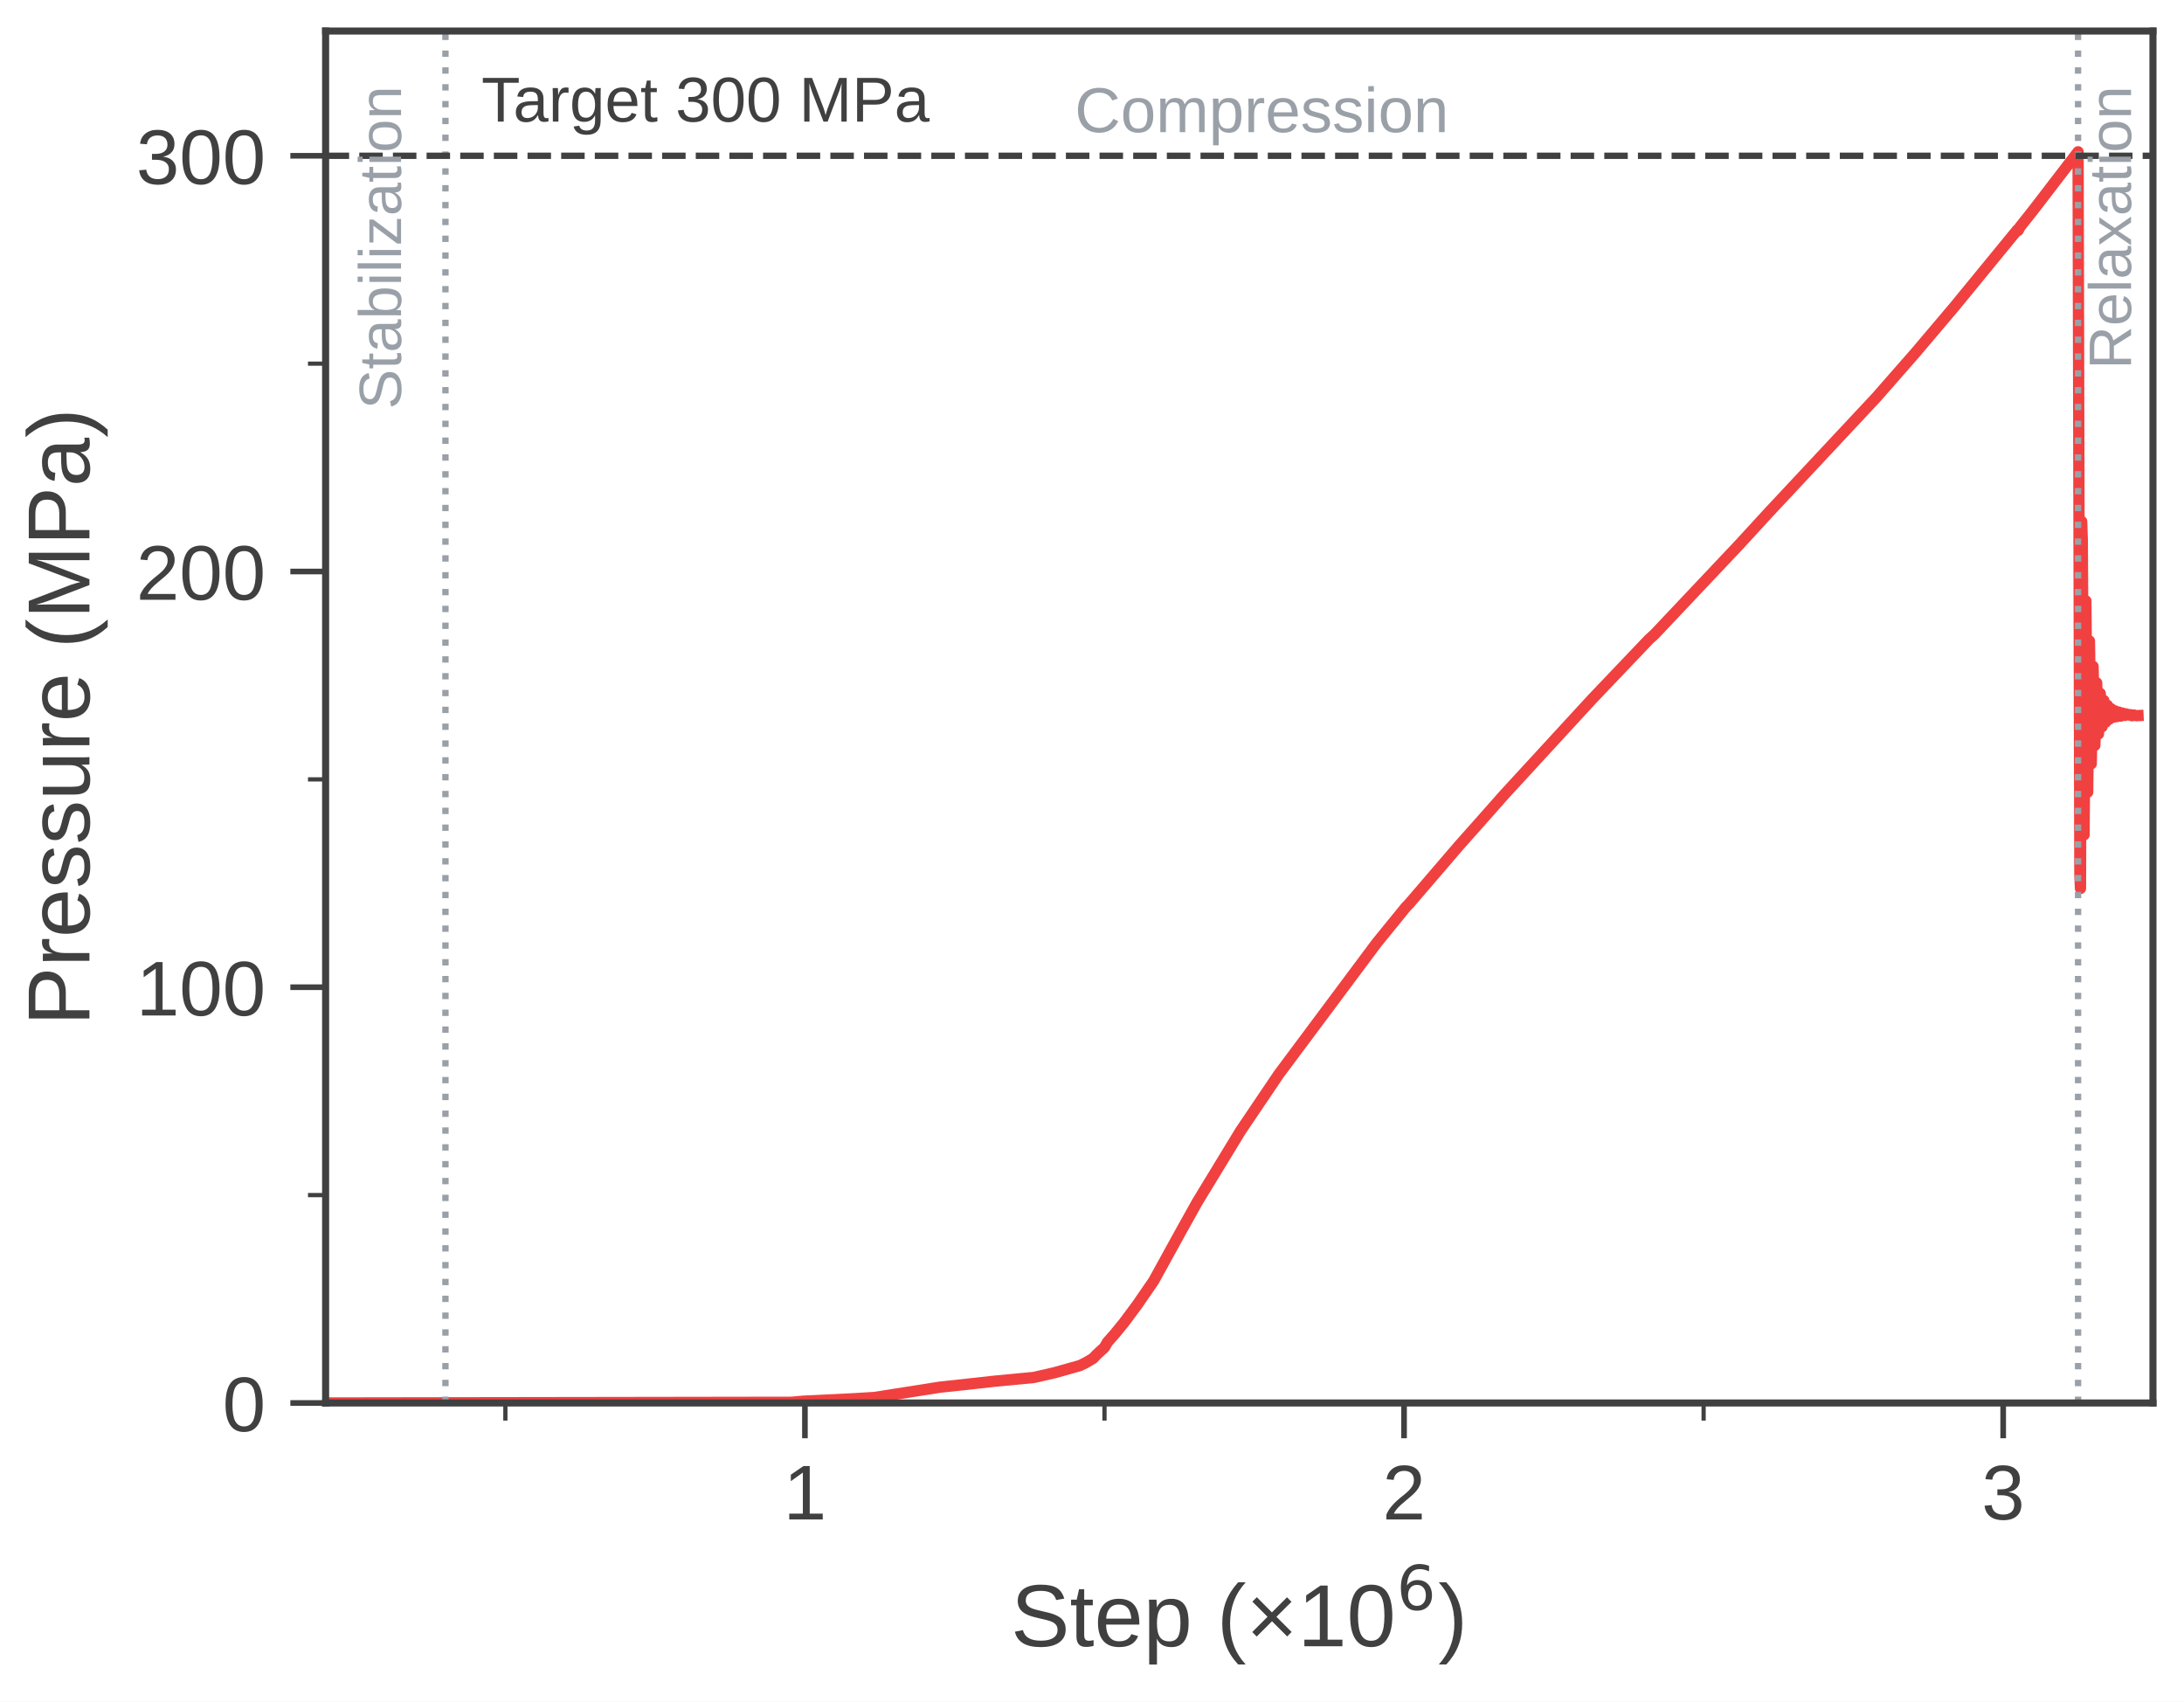
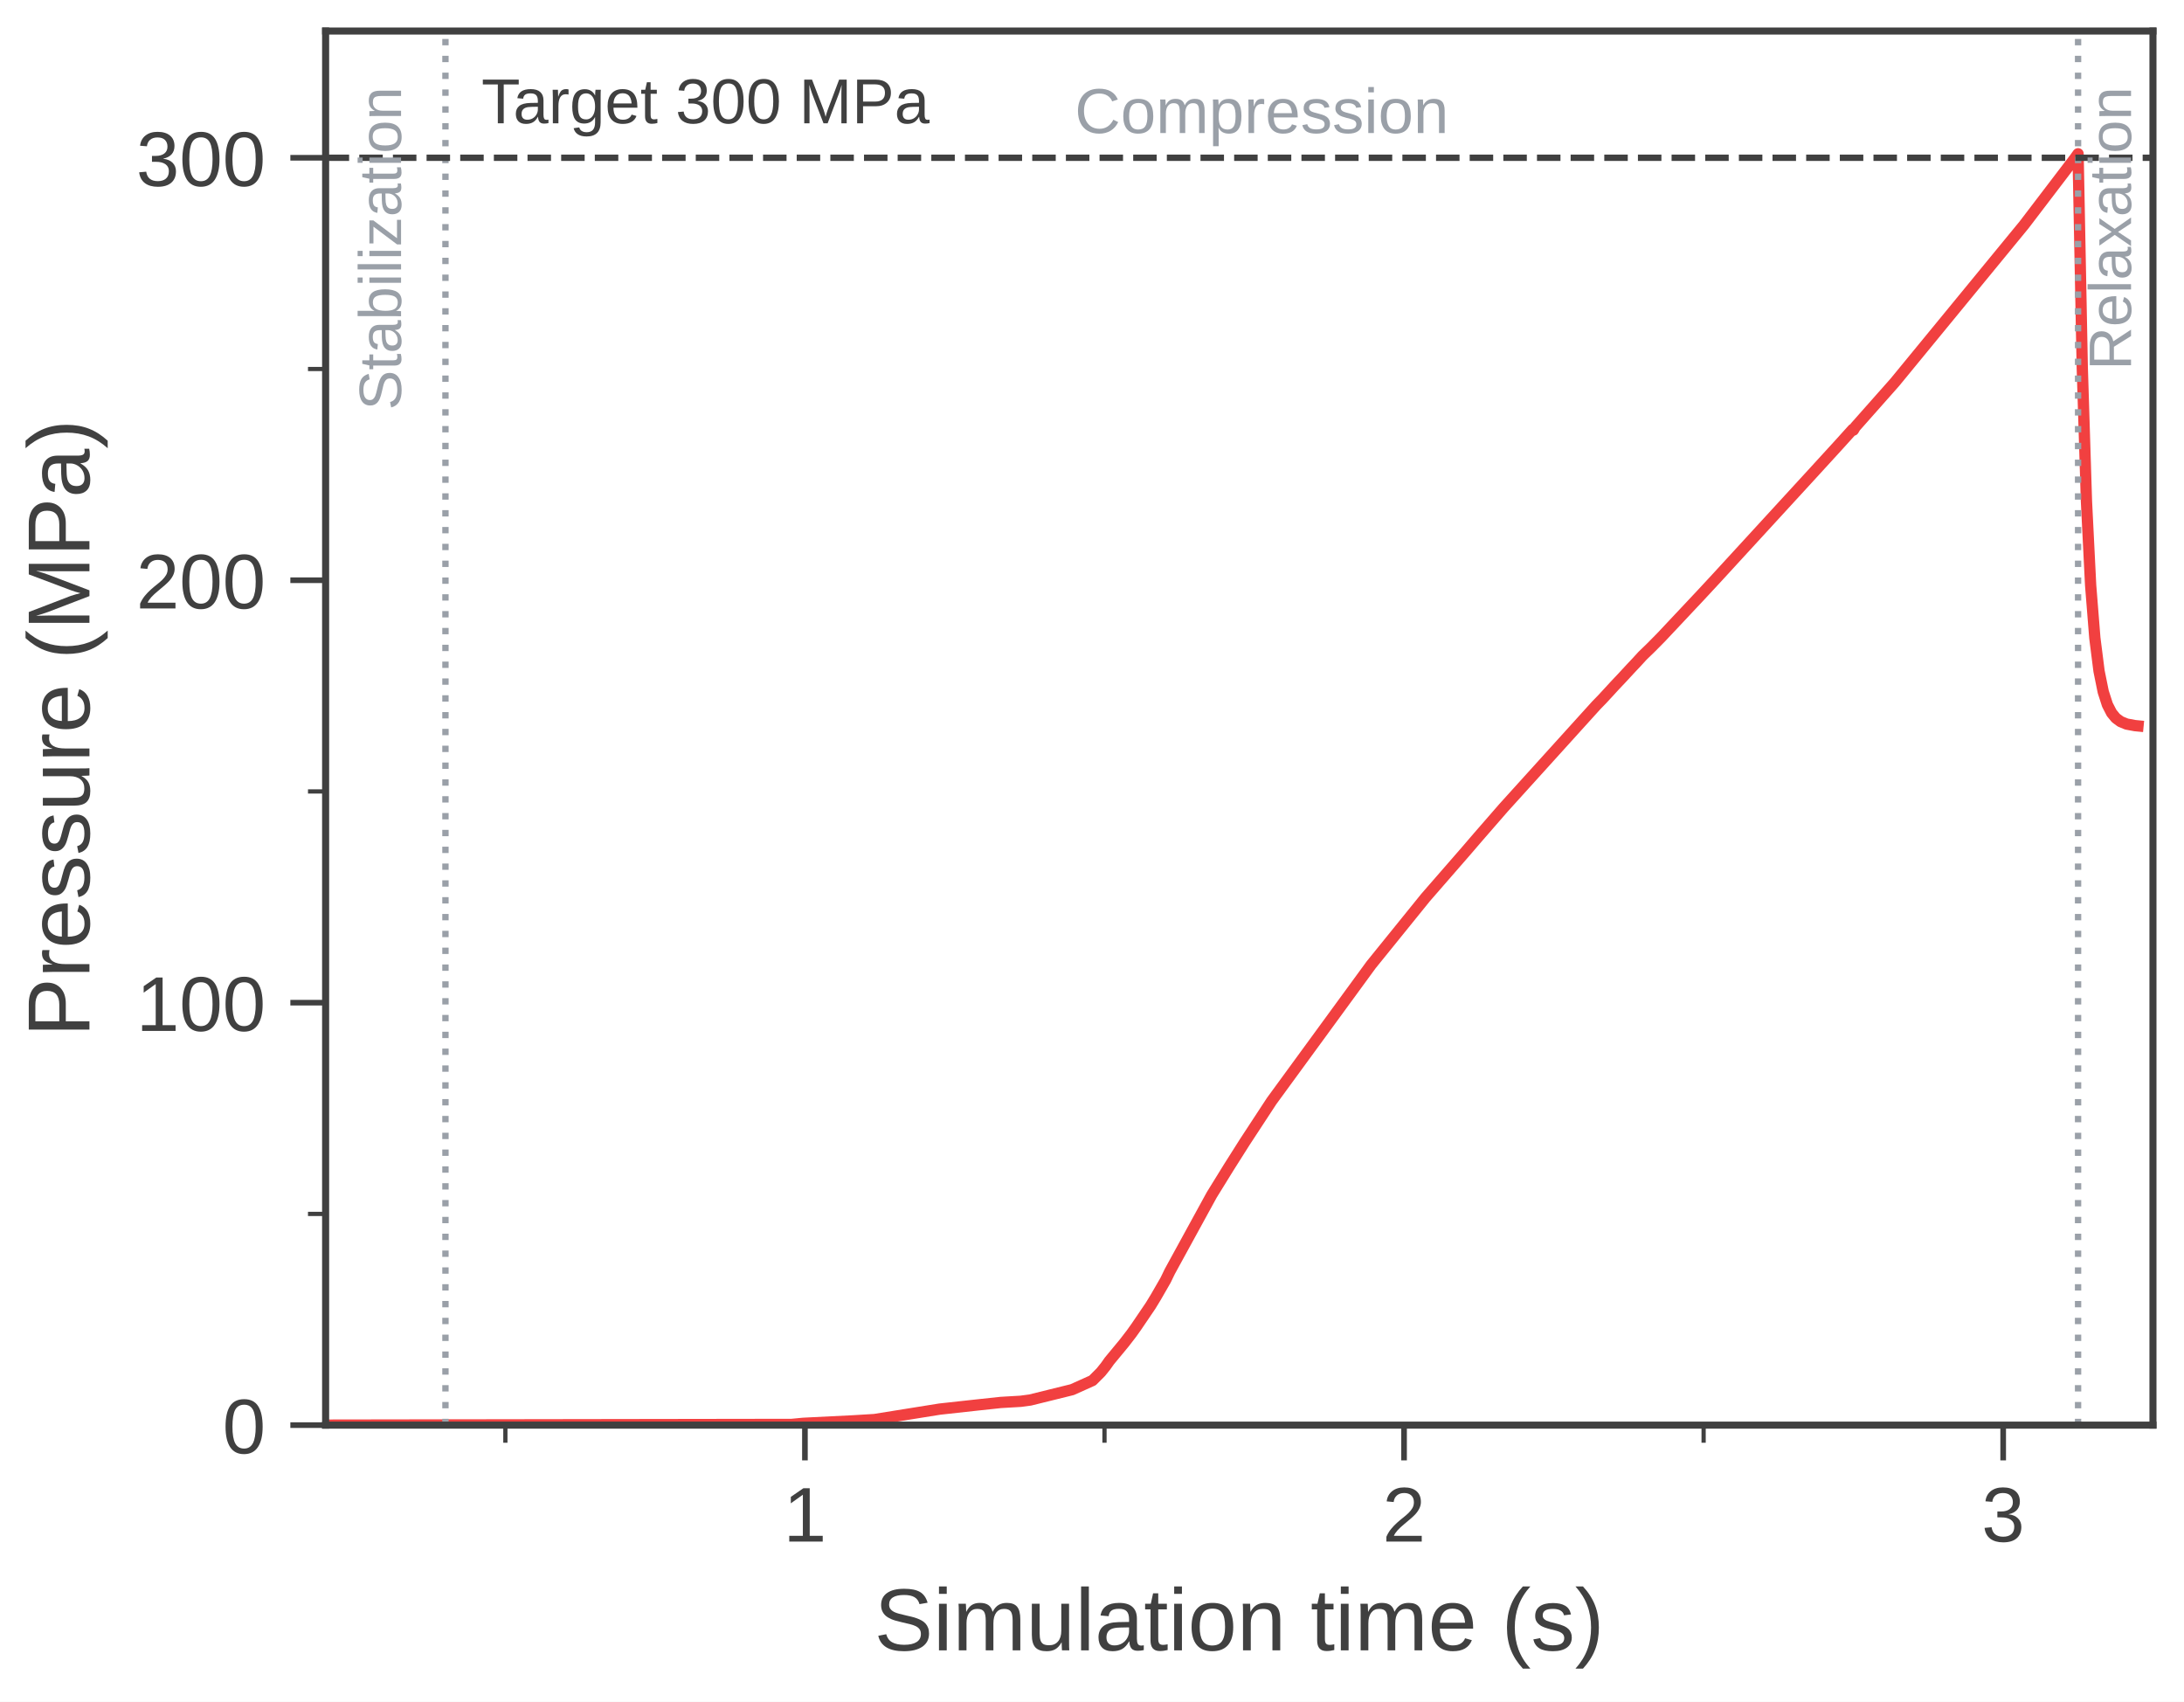
<svg xmlns="http://www.w3.org/2000/svg" xmlns:xlink="http://www.w3.org/1999/xlink" width="309.6pt" height="241.2pt" viewBox="0 0 309.6 241.2" version="1.1">
  <defs>
    <style type="text/css">*{stroke-linejoin: round; stroke-linecap: butt}</style>
  </defs>
  <g id="figure_1">
    <g id="patch_1">
      <path d="M 0 241.2  L 309.6 241.2  L 309.6 0  L 0 0  z " style="fill: #ffffff" />
    </g>
    <g id="axes_1">
      <g id="patch_2">
-         <path d="M 46.16 198.857  L 305.2 198.857  L 305.2 4.4  L 46.16 4.4  z " style="fill: #ffffff" />
+         <path d="M 46.16 201.996  L 305.2 201.996  L 305.2 4.4  L 46.16 4.4  z " style="fill: #ffffff" />
      </g>
      <g id="matplotlib.axis_1">
        <g id="xtick_1">
          <g id="line2d_1">
            <defs>
              <path id="m25412f7f1c" d="M 0 0  L 0 5  " style="stroke: #404040; stroke-width: 0.8" />
            </defs>
            <g>
-               <use xlink:href="#m25412f7f1c" x="114.105" y="198.857" style="fill: #404040; stroke: #404040; stroke-width: 0.8" />
+               <use xlink:href="#m25412f7f1c" x="114.105" y="201.996" style="fill: #404040; stroke: #404040; stroke-width: 0.8" />
            </g>
          </g>
          <g id="text_1">
-             <g style="fill: #404040" transform="translate(111.0467 215.3651) scale(0.11 -0.11)">
+             <g style="fill: #404040" transform="translate(111.0467 218.5047) scale(0.11 -0.11)">
              <defs>
                <path id="LiberationSans-14" d="M 488 0  L 488 478  L 1609 478  L 1609 3866  L 616 3156  L 616 3688  L 1656 4403  L 2175 4403  L 2175 478  L 3247 478  L 3247 0  L 488 0  z " transform="scale(0.015625)" />
              </defs>
              <use xlink:href="#LiberationSans-14" />
            </g>
          </g>
        </g>
        <g id="xtick_2">
          <g id="line2d_2">
            <g>
-               <use xlink:href="#m25412f7f1c" x="199.036" y="198.857" style="fill: #404040; stroke: #404040; stroke-width: 0.8" />
+               <use xlink:href="#m25412f7f1c" x="199.036" y="201.996" style="fill: #404040; stroke: #404040; stroke-width: 0.8" />
            </g>
          </g>
          <g id="text_2">
-             <g style="fill: #404040" transform="translate(195.9777 215.3651) scale(0.11 -0.11)">
+             <g style="fill: #404040" transform="translate(195.9777 218.5047) scale(0.11 -0.11)">
              <defs>
                <path id="LiberationSans-15" d="M 322 0  L 322 397  Q 481 763 711 1042  Q 941 1322 1194 1548  Q 1447 1775 1695 1969  Q 1944 2163 2144 2356  Q 2344 2550 2467 2762  Q 2591 2975 2591 3244  Q 2591 3606 2378 3806  Q 2166 4006 1788 4006  Q 1428 4006 1195 3811  Q 963 3616 922 3263  L 347 3316  Q 409 3844 795 4156  Q 1181 4469 1788 4469  Q 2453 4469 2811 4155  Q 3169 3841 3169 3263  Q 3169 3006 3051 2753  Q 2934 2500 2703 2247  Q 2472 1994 1819 1463  Q 1459 1169 1246 933  Q 1034 697 941 478  L 3238 478  L 3238 0  L 322 0  z " transform="scale(0.015625)" />
              </defs>
              <use xlink:href="#LiberationSans-15" />
            </g>
          </g>
        </g>
        <g id="xtick_3">
          <g id="line2d_3">
            <g>
-               <use xlink:href="#m25412f7f1c" x="283.967" y="198.857" style="fill: #404040; stroke: #404040; stroke-width: 0.8" />
+               <use xlink:href="#m25412f7f1c" x="283.967" y="201.996" style="fill: #404040; stroke: #404040; stroke-width: 0.8" />
            </g>
          </g>
          <g id="text_3">
-             <g style="fill: #404040" transform="translate(280.9087 215.3651) scale(0.11 -0.11)">
+             <g style="fill: #404040" transform="translate(280.9087 218.5047) scale(0.11 -0.11)">
              <defs>
                <path id="LiberationSans-16" d="M 3278 1216  Q 3278 606 2890 271  Q 2503 -63 1784 -63  Q 1116 -63 717 239  Q 319 541 244 1131  L 825 1184  Q 938 403 1784 403  Q 2209 403 2451 612  Q 2694 822 2694 1234  Q 2694 1594 2417 1795  Q 2141 1997 1619 1997  L 1300 1997  L 1300 2484  L 1606 2484  Q 2069 2484 2323 2686  Q 2578 2888 2578 3244  Q 2578 3597 2370 3801  Q 2163 4006 1753 4006  Q 1381 4006 1151 3815  Q 922 3625 884 3278  L 319 3322  Q 381 3863 767 4166  Q 1153 4469 1759 4469  Q 2422 4469 2789 4161  Q 3156 3853 3156 3303  Q 3156 2881 2920 2617  Q 2684 2353 2234 2259  L 2234 2247  Q 2728 2194 3003 1916  Q 3278 1638 3278 1216  z " transform="scale(0.015625)" />
              </defs>
              <use xlink:href="#LiberationSans-16" />
            </g>
          </g>
        </g>
        <g id="xtick_4">
          <g id="line2d_4">
            <defs>
              <path id="m8fcaac80b2" d="M 0 0  L 0 2.5  " style="stroke: #404040; stroke-width: 0.6" />
            </defs>
            <g>
-               <use xlink:href="#m8fcaac80b2" x="71.64" y="198.857" style="fill: #404040; stroke: #404040; stroke-width: 0.6" />
+               <use xlink:href="#m8fcaac80b2" x="71.64" y="201.996" style="fill: #404040; stroke: #404040; stroke-width: 0.6" />
            </g>
          </g>
        </g>
        <g id="xtick_5">
          <g id="line2d_5">
            <g>
-               <use xlink:href="#m8fcaac80b2" x="156.571" y="198.857" style="fill: #404040; stroke: #404040; stroke-width: 0.6" />
+               <use xlink:href="#m8fcaac80b2" x="156.571" y="201.996" style="fill: #404040; stroke: #404040; stroke-width: 0.6" />
            </g>
          </g>
        </g>
        <g id="xtick_6">
          <g id="line2d_6">
            <g>
-               <use xlink:href="#m8fcaac80b2" x="241.502" y="198.857" style="fill: #404040; stroke: #404040; stroke-width: 0.6" />
+               <use xlink:href="#m8fcaac80b2" x="241.502" y="201.996" style="fill: #404040; stroke: #404040; stroke-width: 0.6" />
            </g>
          </g>
        </g>
        <g id="text_4">
-           <g style="fill: #404040" transform="translate(143.3052 233.43) scale(0.125 -0.125)">
+           <g style="fill: #404040" transform="translate(123.9341 233.92) scale(0.125 -0.125)">
            <defs>
              <path id="LiberationSans-36" d="M 3975 1216  Q 3975 606 3498 271  Q 3022 -63 2156 -63  Q 547 -63 291 1056  L 869 1172  Q 969 775 1294 589  Q 1619 403 2178 403  Q 2756 403 3070 601  Q 3384 800 3384 1184  Q 3384 1400 3286 1534  Q 3188 1669 3009 1756  Q 2831 1844 2584 1903  Q 2338 1963 2038 2031  Q 1516 2147 1245 2262  Q 975 2378 819 2520  Q 663 2663 580 2853  Q 497 3044 497 3291  Q 497 3856 930 4162  Q 1363 4469 2169 4469  Q 2919 4469 3316 4239  Q 3713 4009 3872 3456  L 3284 3353  Q 3188 3703 2916 3861  Q 2644 4019 2163 4019  Q 1634 4019 1356 3844  Q 1078 3669 1078 3322  Q 1078 3119 1186 2986  Q 1294 2853 1497 2761  Q 1700 2669 2306 2534  Q 2509 2488 2711 2439  Q 2913 2391 3097 2323  Q 3281 2256 3442 2165  Q 3603 2075 3722 1944  Q 3841 1813 3908 1634  Q 3975 1456 3975 1216  z " transform="scale(0.015625)" />
+               <path id="LiberationSans-4c" d="M 428 4100  L 428 4638  L 991 4638  L 991 4100  L 428 4100  z M 428 0  L 428 3381  L 991 3381  L 991 0  L 428 0  z " transform="scale(0.015625)" />
+               <path id="LiberationSans-50" d="M 2400 0  L 2400 2144  Q 2400 2634 2265 2821  Q 2131 3009 1781 3009  Q 1422 3009 1212 2734  Q 1003 2459 1003 1959  L 1003 0  L 444 0  L 444 2659  Q 444 3250 425 3381  L 956 3381  Q 959 3366 962 3297  Q 966 3228 970 3139  Q 975 3050 981 2803  L 991 2803  Q 1172 3163 1406 3303  Q 1641 3444 1978 3444  Q 2363 3444 2586 3291  Q 2809 3138 2897 2803  L 2906 2803  Q 3081 3144 3329 3294  Q 3578 3444 3931 3444  Q 4444 3444 4676 3166  Q 4909 2888 4909 2253  L 4909 0  L 4353 0  L 4353 2144  Q 4353 2634 4218 2821  Q 4084 3009 3734 3009  Q 3366 3009 3161 2736  Q 2956 2463 2956 1959  L 2956 0  L 2400 0  z " transform="scale(0.015625)" />
+               <path id="LiberationSans-58" d="M 981 3381  L 981 1238  Q 981 903 1047 718  Q 1113 534 1256 453  Q 1400 372 1678 372  Q 2084 372 2318 650  Q 2553 928 2553 1422  L 2553 3381  L 3116 3381  L 3116 722  Q 3116 131 3134 0  L 2603 0  Q 2600 16 2597 84  Q 2594 153 2589 242  Q 2584 331 2578 578  L 2569 578  Q 2375 228 2120 82  Q 1866 -63 1488 -63  Q 931 -63 673 214  Q 416 491 416 1128  L 416 3381  L 981 3381  z " transform="scale(0.015625)" />
+               <path id="LiberationSans-4f" d="M 431 0  L 431 4638  L 994 4638  L 994 0  L 431 0  z " transform="scale(0.015625)" />
+               <path id="LiberationSans-44" d="M 1294 -63  Q 784 -63 528 206  Q 272 475 272 944  Q 272 1469 617 1750  Q 963 2031 1731 2050  L 2491 2063  L 2491 2247  Q 2491 2659 2316 2837  Q 2141 3016 1766 3016  Q 1388 3016 1216 2887  Q 1044 2759 1009 2478  L 422 2531  Q 566 3444 1778 3444  Q 2416 3444 2737 3151  Q 3059 2859 3059 2306  L 3059 850  Q 3059 600 3125 473  Q 3191 347 3375 347  Q 3456 347 3559 369  L 3559 19  Q 3347 -31 3125 -31  Q 2813 -31 2670 133  Q 2528 297 2509 647  L 2491 647  Q 2275 259 1989 98  Q 1703 -63 1294 -63  z M 1422 359  Q 1731 359 1972 500  Q 2213 641 2352 886  Q 2491 1131 2491 1391  L 2491 1669  L 1875 1656  Q 1478 1650 1273 1575  Q 1069 1500 959 1344  Q 850 1188 850 934  Q 850 659 998 509  Q 1147 359 1422 359  z " transform="scale(0.015625)" />
              <path id="LiberationSans-57" d="M 1731 25  Q 1453 -50 1163 -50  Q 488 -50 488 716  L 488 2972  L 97 2972  L 97 3381  L 509 3381  L 675 4138  L 1050 4138  L 1050 3381  L 1675 3381  L 1675 2972  L 1050 2972  L 1050 838  Q 1050 594 1129 495  Q 1209 397 1406 397  Q 1519 397 1731 441  L 1731 25  z " transform="scale(0.015625)" />
+               <path id="LiberationSans-52" d="M 3291 1694  Q 3291 806 2900 371  Q 2509 -63 1766 -63  Q 1025 -63 647 389  Q 269 841 269 1694  Q 269 3444 1784 3444  Q 2559 3444 2925 3017  Q 3291 2591 3291 1694  z M 2700 1694  Q 2700 2394 2492 2711  Q 2284 3028 1794 3028  Q 1300 3028 1079 2704  Q 859 2381 859 1694  Q 859 1025 1076 689  Q 1294 353 1759 353  Q 2266 353 2483 678  Q 2700 1003 2700 1694  z " transform="scale(0.015625)" />
+               <path id="LiberationSans-51" d="M 2578 0  L 2578 2144  Q 2578 2478 2512 2662  Q 2447 2847 2303 2928  Q 2159 3009 1881 3009  Q 1475 3009 1240 2731  Q 1006 2453 1006 1959  L 1006 0  L 444 0  L 444 2659  Q 444 3250 425 3381  L 956 3381  Q 959 3366 962 3297  Q 966 3228 970 3139  Q 975 3050 981 2803  L 991 2803  Q 1184 3153 1439 3298  Q 1694 3444 2072 3444  Q 2628 3444 2886 3167  Q 3144 2891 3144 2253  L 3144 0  L 2578 0  z " transform="scale(0.015625)" />
+               <path id="LiberationSans-3" transform="scale(0.015625)" />
              <path id="LiberationSans-48" d="M 863 1572  Q 863 991 1103 675  Q 1344 359 1806 359  Q 2172 359 2392 506  Q 2613 653 2691 878  L 3184 738  Q 2881 -63 1806 -63  Q 1056 -63 664 384  Q 272 831 272 1713  Q 272 2550 664 2997  Q 1056 3444 1784 3444  Q 3275 3444 3275 1647  L 3275 1572  L 863 1572  z M 2694 2003  Q 2647 2538 2422 2783  Q 2197 3028 1775 3028  Q 1366 3028 1127 2754  Q 888 2481 869 2003  L 2694 2003  z " transform="scale(0.015625)" />
-               <path id="LiberationSans-53" d="M 3291 1706  Q 3291 -63 2047 -63  Q 1266 -63 997 525  L 981 525  Q 994 500 994 -6  L 994 -1328  L 431 -1328  L 431 2691  Q 431 3213 413 3381  L 956 3381  Q 959 3369 965 3292  Q 972 3216 980 3056  Q 988 2897 988 2838  L 1000 2838  Q 1150 3150 1397 3295  Q 1644 3441 2047 3441  Q 2672 3441 2981 3022  Q 3291 2603 3291 1706  z M 2700 1694  Q 2700 2400 2509 2703  Q 2319 3006 1903 3006  Q 1569 3006 1380 2865  Q 1191 2725 1092 2426  Q 994 2128 994 1650  Q 994 984 1206 668  Q 1419 353 1897 353  Q 2316 353 2508 661  Q 2700 969 2700 1694  z " transform="scale(0.015625)" />
-               <path id="LiberationSans-3" transform="scale(0.015625)" />
              <path id="LiberationSans-b" d="M 397 1663  Q 397 2566 680 3284  Q 963 4003 1550 4638  L 2094 4638  Q 1509 3988 1236 3256  Q 963 2525 963 1656  Q 963 791 1233 62  Q 1503 -666 2094 -1325  L 1550 -1325  Q 959 -688 678 32  Q 397 753 397 1650  L 397 1663  z " transform="scale(0.015625)" />
-               <path id="LiberationSans-99" d="M 444 1031  L 1550 2138  L 450 3238  L 775 3559  L 1869 2456  L 2963 3553  L 3291 3225  L 2197 2138  L 3297 1038  L 2978 709  L 1875 1813  L 763 703  L 444 1031  z " transform="scale(0.015625)" />
-               <path id="LiberationSans-13" d="M 3309 2203  Q 3309 1100 2920 518  Q 2531 -63 1772 -63  Q 1013 -63 631 515  Q 250 1094 250 2203  Q 250 3338 620 3903  Q 991 4469 1791 4469  Q 2569 4469 2939 3897  Q 3309 3325 3309 2203  z M 2738 2203  Q 2738 3156 2517 3584  Q 2297 4013 1791 4013  Q 1272 4013 1045 3591  Q 819 3169 819 2203  Q 819 1266 1048 831  Q 1278 397 1778 397  Q 2275 397 2506 840  Q 2738 1284 2738 2203  z " transform="scale(0.015625)" />
-               <path id="DejaVuSans-19" d="M 2113 2584  Q 1688 2584 1439 2293  Q 1191 2003 1191 1497  Q 1191 994 1439 701  Q 1688 409 2113 409  Q 2538 409 2786 701  Q 3034 994 3034 1497  Q 3034 2003 2786 2293  Q 2538 2584 2113 2584  z M 3366 4563  L 3366 3988  Q 3128 4100 2886 4159  Q 2644 4219 2406 4219  Q 1781 4219 1451 3797  Q 1122 3375 1075 2522  Q 1259 2794 1537 2939  Q 1816 3084 2150 3084  Q 2853 3084 3261 2657  Q 3669 2231 3669 1497  Q 3669 778 3244 343  Q 2819 -91 2113 -91  Q 1303 -91 875 529  Q 447 1150 447 2328  Q 447 3434 972 4092  Q 1497 4750 2381 4750  Q 2619 4750 2861 4703  Q 3103 4656 3366 4563  z " transform="scale(0.015625)" />
+               <path id="LiberationSans-56" d="M 2969 934  Q 2969 456 2608 196  Q 2247 -63 1597 -63  Q 966 -63 623 145  Q 281 353 178 794  L 675 891  Q 747 619 972 492  Q 1197 366 1597 366  Q 2025 366 2223 497  Q 2422 628 2422 891  Q 2422 1091 2284 1216  Q 2147 1341 1841 1422  L 1438 1528  Q 953 1653 748 1773  Q 544 1894 428 2066  Q 313 2238 313 2488  Q 313 2950 642 3192  Q 972 3434 1603 3434  Q 2163 3434 2492 3237  Q 2822 3041 2909 2606  L 2403 2544  Q 2356 2769 2151 2889  Q 1947 3009 1603 3009  Q 1222 3009 1040 2893  Q 859 2778 859 2544  Q 859 2400 934 2306  Q 1009 2213 1156 2147  Q 1303 2081 1775 1966  Q 2222 1853 2419 1758  Q 2616 1663 2730 1547  Q 2844 1431 2906 1279  Q 2969 1128 2969 934  z " transform="scale(0.015625)" />
              <path id="LiberationSans-c" d="M 1734 1650  Q 1734 747 1451 28  Q 1169 -691 581 -1325  L 38 -1325  Q 625 -669 897 57  Q 1169 784 1169 1656  Q 1169 2528 895 3256  Q 622 3984 38 4638  L 581 4638  Q 1172 4000 1453 3279  Q 1734 2559 1734 1663  L 1734 1650  z " transform="scale(0.015625)" />
            </defs>
-             <use xlink:href="#LiberationSans-36" transform="translate(0 0.746875)" />
-             <use xlink:href="#LiberationSans-57" transform="translate(66.69922 0.746875)" />
-             <use xlink:href="#LiberationSans-48" transform="translate(94.48242 0.746875)" />
-             <use xlink:href="#LiberationSans-53" transform="translate(150.0977 0.746875)" />
-             <use xlink:href="#LiberationSans-3" transform="translate(205.7129 0.746875)" />
-             <use xlink:href="#LiberationSans-b" transform="translate(233.4961 0.746875)" />
-             <use xlink:href="#LiberationSans-99" transform="translate(266.7969 0.746875)" />
-             <use xlink:href="#LiberationSans-14" transform="translate(325.1953 0.746875)" />
-             <use xlink:href="#LiberationSans-13" transform="translate(380.8105 0.746875)" />
-             <use xlink:href="#DejaVuSans-19" transform="translate(437.3828 42.04688) scale(0.7)" />
-             <use xlink:href="#LiberationSans-c" transform="translate(484.6533 0.746875)" />
+             <use xlink:href="#LiberationSans-36" />
+             <use xlink:href="#LiberationSans-4c" transform="translate(66.70312 0)" />
+             <use xlink:href="#LiberationSans-50" transform="translate(88.92188 0)" />
+             <use xlink:href="#LiberationSans-58" transform="translate(172.2188 0)" />
+             <use xlink:href="#LiberationSans-4f" transform="translate(227.8281 0)" />
+             <use xlink:href="#LiberationSans-44" transform="translate(250.0469 0)" />
+             <use xlink:href="#LiberationSans-57" transform="translate(305.6562 0)" />
+             <use xlink:href="#LiberationSans-4c" transform="translate(333.4375 0)" />
+             <use xlink:href="#LiberationSans-52" transform="translate(355.6562 0)" />
+             <use xlink:href="#LiberationSans-51" transform="translate(411.2656 0)" />
+             <use xlink:href="#LiberationSans-3" transform="translate(466.875 0)" />
+             <use xlink:href="#LiberationSans-57" transform="translate(494.6562 0)" />
+             <use xlink:href="#LiberationSans-4c" transform="translate(522.4375 0)" />
+             <use xlink:href="#LiberationSans-50" transform="translate(544.6562 0)" />
+             <use xlink:href="#LiberationSans-48" transform="translate(627.9531 0)" />
+             <use xlink:href="#LiberationSans-3" transform="translate(683.5625 0)" />
+             <use xlink:href="#LiberationSans-b" transform="translate(711.3438 0)" />
+             <use xlink:href="#LiberationSans-56" transform="translate(744.6406 0)" />
+             <use xlink:href="#LiberationSans-c" transform="translate(794.6406 0)" />
          </g>
        </g>
      </g>
      <g id="matplotlib.axis_2">
        <g id="ytick_1">
          <g id="line2d_7">
            <defs>
              <path id="m8a753b1f60" d="M 0 0  L -5 0  " style="stroke: #404040; stroke-width: 0.8" />
            </defs>
            <g>
-               <use xlink:href="#m8a753b1f60" x="46.16" y="198.857" style="fill: #404040; stroke: #404040; stroke-width: 0.8" />
+               <use xlink:href="#m8a753b1f60" x="46.16" y="201.996" style="fill: #404040; stroke: #404040; stroke-width: 0.8" />
            </g>
          </g>
          <g id="text_5">
-             <g style="fill: #404040" transform="translate(31.54331 202.8609) scale(0.11 -0.11)">
+             <g style="fill: #404040" transform="translate(31.54331 206.0006) scale(0.11 -0.11)">
+               <defs>
+                 <path id="LiberationSans-13" d="M 3309 2203  Q 3309 1100 2920 518  Q 2531 -63 1772 -63  Q 1013 -63 631 515  Q 250 1094 250 2203  Q 250 3338 620 3903  Q 991 4469 1791 4469  Q 2569 4469 2939 3897  Q 3309 3325 3309 2203  z M 2738 2203  Q 2738 3156 2517 3584  Q 2297 4013 1791 4013  Q 1272 4013 1045 3591  Q 819 3169 819 2203  Q 819 1266 1048 831  Q 1278 397 1778 397  Q 2275 397 2506 840  Q 2738 1284 2738 2203  z " transform="scale(0.015625)" />
+               </defs>
              <use xlink:href="#LiberationSans-13" />
            </g>
          </g>
        </g>
        <g id="ytick_2">
          <g id="line2d_8">
            <g>
-               <use xlink:href="#m8a753b1f60" x="46.16" y="139.93" style="fill: #404040; stroke: #404040; stroke-width: 0.8" />
+               <use xlink:href="#m8a753b1f60" x="46.16" y="142.119" style="fill: #404040; stroke: #404040; stroke-width: 0.8" />
            </g>
          </g>
          <g id="text_6">
-             <g style="fill: #404040" transform="translate(19.30925 143.9346) scale(0.11 -0.11)">
+             <g style="fill: #404040" transform="translate(19.30925 146.1229) scale(0.11 -0.11)">
              <use xlink:href="#LiberationSans-14" />
              <use xlink:href="#LiberationSans-13" transform="translate(55.60938 0)" />
              <use xlink:href="#LiberationSans-13" transform="translate(111.2188 0)" />
            </g>
          </g>
        </g>
        <g id="ytick_3">
          <g id="line2d_9">
            <g>
-               <use xlink:href="#m8a753b1f60" x="46.16" y="81.004" style="fill: #404040; stroke: #404040; stroke-width: 0.8" />
+               <use xlink:href="#m8a753b1f60" x="46.16" y="82.241" style="fill: #404040; stroke: #404040; stroke-width: 0.8" />
            </g>
          </g>
          <g id="text_7">
-             <g style="fill: #404040" transform="translate(19.30925 85.00833) scale(0.11 -0.11)">
+             <g style="fill: #404040" transform="translate(19.30925 86.24516) scale(0.11 -0.11)">
              <use xlink:href="#LiberationSans-15" />
              <use xlink:href="#LiberationSans-13" transform="translate(55.60938 0)" />
              <use xlink:href="#LiberationSans-13" transform="translate(111.2188 0)" />
            </g>
          </g>
        </g>
        <g id="ytick_4">
          <g id="line2d_10">
            <g>
-               <use xlink:href="#m8a753b1f60" x="46.16" y="22.078" style="fill: #404040; stroke: #404040; stroke-width: 0.8" />
+               <use xlink:href="#m8a753b1f60" x="46.16" y="22.363" style="fill: #404040; stroke: #404040; stroke-width: 0.8" />
            </g>
          </g>
          <g id="text_8">
-             <g style="fill: #404040" transform="translate(19.30925 26.08204) scale(0.11 -0.11)">
+             <g style="fill: #404040" transform="translate(19.30925 26.36746) scale(0.11 -0.11)">
              <use xlink:href="#LiberationSans-16" />
              <use xlink:href="#LiberationSans-13" transform="translate(55.60938 0)" />
              <use xlink:href="#LiberationSans-13" transform="translate(111.2188 0)" />
            </g>
          </g>
        </g>
        <g id="ytick_5">
          <g id="line2d_11">
            <defs>
              <path id="mc49bd5956d" d="M 0 0  L -2.5 0  " style="stroke: #404040; stroke-width: 0.6" />
            </defs>
            <g>
-               <use xlink:href="#mc49bd5956d" x="46.16" y="169.394" style="fill: #404040; stroke: #404040; stroke-width: 0.6" />
+               <use xlink:href="#mc49bd5956d" x="46.16" y="172.058" style="fill: #404040; stroke: #404040; stroke-width: 0.6" />
            </g>
          </g>
        </g>
        <g id="ytick_6">
          <g id="line2d_12">
            <g>
-               <use xlink:href="#mc49bd5956d" x="46.16" y="110.467" style="fill: #404040; stroke: #404040; stroke-width: 0.6" />
+               <use xlink:href="#mc49bd5956d" x="46.16" y="112.18" style="fill: #404040; stroke: #404040; stroke-width: 0.6" />
            </g>
          </g>
        </g>
        <g id="ytick_7">
          <g id="line2d_13">
            <g>
-               <use xlink:href="#mc49bd5956d" x="46.16" y="51.541" style="fill: #404040; stroke: #404040; stroke-width: 0.6" />
+               <use xlink:href="#mc49bd5956d" x="46.16" y="52.302" style="fill: #404040; stroke: #404040; stroke-width: 0.6" />
            </g>
          </g>
        </g>
        <g id="text_9">
-           <g style="fill: #404040" transform="translate(12.67863 145.3852) rotate(-90) scale(0.125 -0.125)">
+           <g style="fill: #404040" transform="translate(12.67863 146.955) rotate(-90) scale(0.125 -0.125)">
            <defs>
              <path id="LiberationSans-33" d="M 3931 3078  Q 3931 2453 3523 2084  Q 3116 1716 2416 1716  L 1122 1716  L 1122 0  L 525 0  L 525 4403  L 2378 4403  Q 3119 4403 3525 4056  Q 3931 3709 3931 3078  z M 3331 3072  Q 3331 3925 2306 3925  L 1122 3925  L 1122 2188  L 2331 2188  Q 3331 2188 3331 3072  z " transform="scale(0.015625)" />
              <path id="LiberationSans-55" d="M 444 0  L 444 2594  Q 444 2950 425 3381  L 956 3381  Q 981 2806 981 2691  L 994 2691  Q 1128 3125 1303 3284  Q 1478 3444 1797 3444  Q 1909 3444 2025 3413  L 2025 2897  Q 1913 2928 1725 2928  Q 1375 2928 1190 2626  Q 1006 2325 1006 1763  L 1006 0  L 444 0  z " transform="scale(0.015625)" />
-               <path id="LiberationSans-56" d="M 2969 934  Q 2969 456 2608 196  Q 2247 -63 1597 -63  Q 966 -63 623 145  Q 281 353 178 794  L 675 891  Q 747 619 972 492  Q 1197 366 1597 366  Q 2025 366 2223 497  Q 2422 628 2422 891  Q 2422 1091 2284 1216  Q 2147 1341 1841 1422  L 1438 1528  Q 953 1653 748 1773  Q 544 1894 428 2066  Q 313 2238 313 2488  Q 313 2950 642 3192  Q 972 3434 1603 3434  Q 2163 3434 2492 3237  Q 2822 3041 2909 2606  L 2403 2544  Q 2356 2769 2151 2889  Q 1947 3009 1603 3009  Q 1222 3009 1040 2893  Q 859 2778 859 2544  Q 859 2400 934 2306  Q 1009 2213 1156 2147  Q 1303 2081 1775 1966  Q 2222 1853 2419 1758  Q 2616 1663 2730 1547  Q 2844 1431 2906 1279  Q 2969 1128 2969 934  z " transform="scale(0.015625)" />
-               <path id="LiberationSans-58" d="M 981 3381  L 981 1238  Q 981 903 1047 718  Q 1113 534 1256 453  Q 1400 372 1678 372  Q 2084 372 2318 650  Q 2553 928 2553 1422  L 2553 3381  L 3116 3381  L 3116 722  Q 3116 131 3134 0  L 2603 0  Q 2600 16 2597 84  Q 2594 153 2589 242  Q 2584 331 2578 578  L 2569 578  Q 2375 228 2120 82  Q 1866 -63 1488 -63  Q 931 -63 673 214  Q 416 491 416 1128  L 416 3381  L 981 3381  z " transform="scale(0.015625)" />
              <path id="LiberationSans-30" d="M 4269 0  L 4269 2938  Q 4269 3425 4297 3875  Q 4144 3316 4022 3000  L 2884 0  L 2466 0  L 1313 3000  L 1138 3531  L 1034 3875  L 1044 3528  L 1056 2938  L 1056 0  L 525 0  L 525 4403  L 1309 4403  L 2481 1350  Q 2544 1166 2601 955  Q 2659 744 2678 650  Q 2703 775 2783 1029  Q 2863 1284 2891 1350  L 4041 4403  L 4806 4403  L 4806 0  L 4269 0  z " transform="scale(0.015625)" />
-               <path id="LiberationSans-44" d="M 1294 -63  Q 784 -63 528 206  Q 272 475 272 944  Q 272 1469 617 1750  Q 963 2031 1731 2050  L 2491 2063  L 2491 2247  Q 2491 2659 2316 2837  Q 2141 3016 1766 3016  Q 1388 3016 1216 2887  Q 1044 2759 1009 2478  L 422 2531  Q 566 3444 1778 3444  Q 2416 3444 2737 3151  Q 3059 2859 3059 2306  L 3059 850  Q 3059 600 3125 473  Q 3191 347 3375 347  Q 3456 347 3559 369  L 3559 19  Q 3347 -31 3125 -31  Q 2813 -31 2670 133  Q 2528 297 2509 647  L 2491 647  Q 2275 259 1989 98  Q 1703 -63 1294 -63  z M 1422 359  Q 1731 359 1972 500  Q 2213 641 2352 886  Q 2491 1131 2491 1391  L 2491 1669  L 1875 1656  Q 1478 1650 1273 1575  Q 1069 1500 959 1344  Q 850 1188 850 934  Q 850 659 998 509  Q 1147 359 1422 359  z " transform="scale(0.015625)" />
            </defs>
            <use xlink:href="#LiberationSans-33" />
            <use xlink:href="#LiberationSans-55" transform="translate(66.70312 0)" />
            <use xlink:href="#LiberationSans-48" transform="translate(100 0)" />
            <use xlink:href="#LiberationSans-56" transform="translate(155.6094 0)" />
            <use xlink:href="#LiberationSans-56" transform="translate(205.6094 0)" />
            <use xlink:href="#LiberationSans-58" transform="translate(255.6094 0)" />
            <use xlink:href="#LiberationSans-55" transform="translate(311.2188 0)" />
            <use xlink:href="#LiberationSans-48" transform="translate(344.5156 0)" />
            <use xlink:href="#LiberationSans-3" transform="translate(400.125 0)" />
            <use xlink:href="#LiberationSans-b" transform="translate(427.9062 0)" />
            <use xlink:href="#LiberationSans-30" transform="translate(461.2031 0)" />
            <use xlink:href="#LiberationSans-33" transform="translate(544.5 0)" />
            <use xlink:href="#LiberationSans-44" transform="translate(611.2031 0)" />
            <use xlink:href="#LiberationSans-c" transform="translate(666.8125 0)" />
          </g>
        </g>
      </g>
      <g id="line2d_14">
-         <path d="M 46.245 198.857  L 112.237 198.758  L 113.85 198.607  L 121.07 198.256  L 123.957 198.08  L 133.215 196.622  L 138.65 196.032  L 141.028 195.765  L 146.549 195.241  L 149.521 194.56  L 153.089 193.556  L 153.938 193.137  L 154.957 192.536  L 155.467 191.995  L 156.571 190.977  L 156.995 190.233  L 158.015 189.083  L 159.288 187.528  L 160.053 186.504  L 161.242 184.901  L 163.535 181.568  L 164.13 180.491  L 167.442 174.471  L 169.735 170.359  L 175.85 160.312  L 181.286 152.258  L 195.129 133.697  L 199.291 128.58  L 199.801 128.05  L 206.765 119.934  L 209.568 116.781  L 213.22 112.653  L 225.705 99.078  L 233.773 90.609  L 234.537 89.919  L 246.683 77.055  L 250.759 72.611  L 265.962 56.352  L 271.567 49.957  L 277.088 43.434  L 286.006 32.551  L 286.091 32.667  L 286.345 32.171  L 288.299 29.705  L 294.584 21.517  L 294.838 124.013  L 294.923 125.925  L 295.093 73.902  L 295.178 76.502  L 295.433 118.332  L 295.688 85.165  L 295.943 112.293  L 296.197 90.854  L 296.452 108.262  L 296.707 94.45  L 296.962 105.656  L 297.216 96.773  L 297.471 104.035  L 297.726 98.289  L 297.811 99.695  L 297.981 103.016  L 298.236 99.287  L 298.321 100.044  L 298.49 102.363  L 298.575 101.927  L 298.745 99.973  L 298.83 100.32  L 299 101.939  L 299.085 101.777  L 299.255 100.448  L 299.34 100.559  L 299.595 101.659  L 299.849 100.764  L 300.104 101.57  L 300.359 100.931  L 300.614 101.507  L 300.869 101.069  L 301.208 101.404  L 301.378 101.185  L 301.803 101.343  L 301.973 101.292  L 302.227 101.448  L 302.482 101.347  L 302.822 101.439  L 303.077 101.427  L 303.077 101.427  " clip-path="url(#pfa849d4ef5)" style="fill: none; stroke: #f14040; stroke-width: 1.6; stroke-linecap: square" />
+         <path d="M 46.245 201.996  L 112.237 201.896  L 113.85 201.742  L 120.985 201.388  L 123.957 201.208  L 133.215 199.725  L 138.565 199.137  L 141.878 198.782  L 144.681 198.619  L 146.039 198.438  L 151.984 196.969  L 154.872 195.671  L 156.061 194.483  L 156.741 193.636  L 157.25 192.913  L 159.373 190.347  L 160.393 189.024  L 161.072 188.072  L 163.11 185.067  L 163.875 183.809  L 165.234 181.448  L 165.828 180.221  L 171.773 169.364  L 174.236 165.378  L 176.445 161.89  L 180.266 156.057  L 194.365 136.759  L 202.094 127.206  L 207.699 120.77  L 209.568 118.596  L 213.135 114.496  L 226.299 99.954  L 227.148 99.08  L 228.168 97.976  L 228.932 97.144  L 229.951 96.065  L 231.14 94.778  L 231.989 93.878  L 232.839 92.949  L 234.028 91.799  L 235.472 90.338  L 241.077 84.374  L 243.285 81.995  L 256.789 67.284  L 260.696 63.013  L 262.65 60.848  L 262.734 60.967  L 262.989 60.531  L 268.595 54.203  L 286.94 31.857  L 294.159 22.388  L 294.584 21.793  L 295.178 52.074  L 295.773 71.062  L 296.367 82.97  L 296.962 90.437  L 297.556 95.119  L 298.151 98.056  L 298.745 99.897  L 299.34 101.052  L 299.934 101.776  L 300.614 102.279  L 301.463 102.627  L 302.652 102.849  L 303.077 102.89  L 303.077 102.89  " clip-path="url(#p84497e5721)" style="fill: none; stroke: #f14040; stroke-width: 1.6; stroke-linecap: square" />
      </g>
      <g id="line2d_15">
-         <path d="M 63.147 198.857  L 63.147 4.4  " clip-path="url(#pfa849d4ef5)" style="fill: none; stroke-dasharray: 0.9,1.485; stroke-dashoffset: 0; stroke: #9aa0a8; stroke-width: 0.9" />
+         <path d="M 63.147 201.996  L 63.147 4.4  " clip-path="url(#p84497e5721)" style="fill: none; stroke-dasharray: 0.9,1.485; stroke-dashoffset: 0; stroke: #9aa0a8; stroke-width: 0.9" />
      </g>
      <g id="line2d_16">
-         <path d="M 294.584 198.857  L 294.584 4.4  " clip-path="url(#pfa849d4ef5)" style="fill: none; stroke-dasharray: 0.9,1.485; stroke-dashoffset: 0; stroke: #9aa0a8; stroke-width: 0.9" />
+         <path d="M 294.584 201.996  L 294.584 4.4  " clip-path="url(#p84497e5721)" style="fill: none; stroke-dasharray: 0.9,1.485; stroke-dashoffset: 0; stroke: #9aa0a8; stroke-width: 0.9" />
      </g>
      <g id="line2d_17">
-         <path d="M 46.16 22.078  L 305.2 22.078  " clip-path="url(#pfa849d4ef5)" style="fill: none; stroke-dasharray: 3.33,1.44; stroke-dashoffset: 0; stroke: #404040; stroke-width: 0.9" />
+         <path d="M 46.16 22.363  L 305.2 22.363  " clip-path="url(#p84497e5721)" style="fill: none; stroke-dasharray: 3.33,1.44; stroke-dashoffset: 0; stroke: #404040; stroke-width: 0.9" />
      </g>
      <g id="patch_3">
-         <path d="M 46.16 198.857  L 46.16 4.4  " style="fill: none; stroke: #404040; stroke-linejoin: miter; stroke-linecap: square" />
+         <path d="M 46.16 201.996  L 46.16 4.4  " style="fill: none; stroke: #404040; stroke-linejoin: miter; stroke-linecap: square" />
      </g>
      <g id="patch_4">
-         <path d="M 305.2 198.857  L 305.2 4.4  " style="fill: none; stroke: #404040; stroke-linejoin: miter; stroke-linecap: square" />
+         <path d="M 305.2 201.996  L 305.2 4.4  " style="fill: none; stroke: #404040; stroke-linejoin: miter; stroke-linecap: square" />
      </g>
      <g id="patch_5">
-         <path d="M 46.16 198.857  L 305.2 198.857  " style="fill: none; stroke: #404040; stroke-linejoin: miter; stroke-linecap: square" />
+         <path d="M 46.16 201.996  L 305.2 201.996  " style="fill: none; stroke: #404040; stroke-linejoin: miter; stroke-linecap: square" />
      </g>
      <g id="patch_6">
        <path d="M 46.16 4.4  L 305.2 4.4  " style="fill: none; stroke: #404040; stroke-linejoin: miter; stroke-linecap: square" />
      </g>
      <g id="text_10">
-         <g style="fill: #404040" transform="translate(68.24258 17.23753) scale(0.09 -0.09)">
+         <g style="fill: #404040" transform="translate(68.24258 17.47538) scale(0.09 -0.09)">
          <defs>
            <path id="LiberationSans-37" d="M 2250 3916  L 2250 0  L 1656 0  L 1656 3916  L 144 3916  L 144 4403  L 3763 4403  L 3763 3916  L 2250 3916  z " transform="scale(0.015625)" />
            <path id="LiberationSans-4a" d="M 1713 -1328  Q 1159 -1328 831 -1111  Q 503 -894 409 -494  L 975 -413  Q 1031 -647 1223 -773  Q 1416 -900 1728 -900  Q 2569 -900 2569 84  L 2569 628  L 2563 628  Q 2403 303 2125 139  Q 1847 -25 1475 -25  Q 853 -25 561 387  Q 269 800 269 1684  Q 269 2581 583 3007  Q 897 3434 1538 3434  Q 1897 3434 2161 3270  Q 2425 3106 2569 2803  L 2575 2803  Q 2575 2897 2587 3128  Q 2600 3359 2613 3381  L 3147 3381  Q 3128 3213 3128 2681  L 3128 97  Q 3128 -1328 1713 -1328  z M 2569 1691  Q 2569 2103 2456 2401  Q 2344 2700 2139 2858  Q 1934 3016 1675 3016  Q 1244 3016 1047 2703  Q 850 2391 850 1691  Q 850 997 1034 694  Q 1219 391 1666 391  Q 1931 391 2137 547  Q 2344 703 2456 995  Q 2569 1288 2569 1691  z " transform="scale(0.015625)" />
          </defs>
          <use xlink:href="#LiberationSans-37" />
          <use xlink:href="#LiberationSans-44" transform="translate(50 0)" />
          <use xlink:href="#LiberationSans-55" transform="translate(105.6094 0)" />
          <use xlink:href="#LiberationSans-4a" transform="translate(138.9062 0)" />
          <use xlink:href="#LiberationSans-48" transform="translate(194.5156 0)" />
          <use xlink:href="#LiberationSans-57" transform="translate(250.125 0)" />
          <use xlink:href="#LiberationSans-3" transform="translate(277.9062 0)" />
          <use xlink:href="#LiberationSans-16" transform="translate(305.6875 0)" />
          <use xlink:href="#LiberationSans-13" transform="translate(361.2969 0)" />
          <use xlink:href="#LiberationSans-13" transform="translate(416.9062 0)" />
          <use xlink:href="#LiberationSans-3" transform="translate(472.5156 0)" />
          <use xlink:href="#LiberationSans-30" transform="translate(500.2969 0)" />
          <use xlink:href="#LiberationSans-33" transform="translate(583.5938 0)" />
          <use xlink:href="#LiberationSans-44" transform="translate(650.2969 0)" />
        </g>
      </g>
      <g id="text_11">
-         <g style="fill: #9aa0a8" transform="translate(56.85332 58.00921) rotate(-90) scale(0.085 -0.085)">
+         <g style="fill: #9aa0a8" transform="translate(56.85332 58.13479) rotate(-90) scale(0.085 -0.085)">
          <defs>
            <path id="LiberationSans-45" d="M 3291 1706  Q 3291 -63 2047 -63  Q 1663 -63 1408 76  Q 1153 216 994 525  L 988 525  Q 988 428 975 229  Q 963 31 956 0  L 413 0  Q 431 169 431 697  L 431 4638  L 994 4638  L 994 3316  Q 994 3113 981 2838  L 994 2838  Q 1150 3163 1408 3303  Q 1666 3444 2047 3444  Q 2688 3444 2989 3012  Q 3291 2581 3291 1706  z M 2700 1688  Q 2700 2397 2512 2703  Q 2325 3009 1903 3009  Q 1428 3009 1211 2684  Q 994 2359 994 1653  Q 994 988 1206 670  Q 1419 353 1897 353  Q 2322 353 2511 667  Q 2700 981 2700 1688  z " transform="scale(0.015625)" />
-             <path id="LiberationSans-4c" d="M 428 4100  L 428 4638  L 991 4638  L 991 4100  L 428 4100  z M 428 0  L 428 3381  L 991 3381  L 991 0  L 428 0  z " transform="scale(0.015625)" />
-             <path id="LiberationSans-4f" d="M 431 0  L 431 4638  L 994 4638  L 994 0  L 431 0  z " transform="scale(0.015625)" />
            <path id="LiberationSans-5d" d="M 259 0  L 259 428  L 2150 2947  L 366 2947  L 366 3381  L 2816 3381  L 2816 2953  L 922 434  L 2881 434  L 2881 0  L 259 0  z " transform="scale(0.015625)" />
-             <path id="LiberationSans-52" d="M 3291 1694  Q 3291 806 2900 371  Q 2509 -63 1766 -63  Q 1025 -63 647 389  Q 269 841 269 1694  Q 269 3444 1784 3444  Q 2559 3444 2925 3017  Q 3291 2591 3291 1694  z M 2700 1694  Q 2700 2394 2492 2711  Q 2284 3028 1794 3028  Q 1300 3028 1079 2704  Q 859 2381 859 1694  Q 859 1025 1076 689  Q 1294 353 1759 353  Q 2266 353 2483 678  Q 2700 1003 2700 1694  z " transform="scale(0.015625)" />
-             <path id="LiberationSans-51" d="M 2578 0  L 2578 2144  Q 2578 2478 2512 2662  Q 2447 2847 2303 2928  Q 2159 3009 1881 3009  Q 1475 3009 1240 2731  Q 1006 2453 1006 1959  L 1006 0  L 444 0  L 444 2659  Q 444 3250 425 3381  L 956 3381  Q 959 3366 962 3297  Q 966 3228 970 3139  Q 975 3050 981 2803  L 991 2803  Q 1184 3153 1439 3298  Q 1694 3444 2072 3444  Q 2628 3444 2886 3167  Q 3144 2891 3144 2253  L 3144 0  L 2578 0  z " transform="scale(0.015625)" />
          </defs>
          <use xlink:href="#LiberationSans-36" />
          <use xlink:href="#LiberationSans-57" transform="translate(66.70312 0)" />
          <use xlink:href="#LiberationSans-44" transform="translate(94.48438 0)" />
          <use xlink:href="#LiberationSans-45" transform="translate(150.0938 0)" />
          <use xlink:href="#LiberationSans-4c" transform="translate(205.7031 0)" />
          <use xlink:href="#LiberationSans-4f" transform="translate(227.9219 0)" />
          <use xlink:href="#LiberationSans-4c" transform="translate(250.1406 0)" />
          <use xlink:href="#LiberationSans-5d" transform="translate(272.3594 0)" />
          <use xlink:href="#LiberationSans-44" transform="translate(322.3594 0)" />
          <use xlink:href="#LiberationSans-57" transform="translate(377.9688 0)" />
          <use xlink:href="#LiberationSans-4c" transform="translate(405.75 0)" />
          <use xlink:href="#LiberationSans-52" transform="translate(427.9688 0)" />
          <use xlink:href="#LiberationSans-51" transform="translate(483.5781 0)" />
        </g>
      </g>
      <g id="text_12">
-         <g style="fill: #9aa0a8" transform="translate(152.3567 18.73052) scale(0.09 -0.09)">
+         <g style="fill: #9aa0a8" transform="translate(152.3567 18.8561) scale(0.09 -0.09)">
          <defs>
            <path id="LiberationSans-26" d="M 2475 3981  Q 1744 3981 1337 3511  Q 931 3041 931 2222  Q 931 1413 1354 920  Q 1778 428 2500 428  Q 3425 428 3891 1344  L 4378 1100  Q 4106 531 3614 234  Q 3122 -63 2472 -63  Q 1806 -63 1320 214  Q 834 491 579 1005  Q 325 1519 325 2222  Q 325 3275 894 3872  Q 1463 4469 2469 4469  Q 3172 4469 3644 4194  Q 4116 3919 4338 3378  L 3772 3191  Q 3619 3575 3280 3778  Q 2941 3981 2475 3981  z " transform="scale(0.015625)" />
-             <path id="LiberationSans-50" d="M 2400 0  L 2400 2144  Q 2400 2634 2265 2821  Q 2131 3009 1781 3009  Q 1422 3009 1212 2734  Q 1003 2459 1003 1959  L 1003 0  L 444 0  L 444 2659  Q 444 3250 425 3381  L 956 3381  Q 959 3366 962 3297  Q 966 3228 970 3139  Q 975 3050 981 2803  L 991 2803  Q 1172 3163 1406 3303  Q 1641 3444 1978 3444  Q 2363 3444 2586 3291  Q 2809 3138 2897 2803  L 2906 2803  Q 3081 3144 3329 3294  Q 3578 3444 3931 3444  Q 4444 3444 4676 3166  Q 4909 2888 4909 2253  L 4909 0  L 4353 0  L 4353 2144  Q 4353 2634 4218 2821  Q 4084 3009 3734 3009  Q 3366 3009 3161 2736  Q 2956 2463 2956 1959  L 2956 0  L 2400 0  z " transform="scale(0.015625)" />
+             <path id="LiberationSans-53" d="M 3291 1706  Q 3291 -63 2047 -63  Q 1266 -63 997 525  L 981 525  Q 994 500 994 -6  L 994 -1328  L 431 -1328  L 431 2691  Q 431 3213 413 3381  L 956 3381  Q 959 3369 965 3292  Q 972 3216 980 3056  Q 988 2897 988 2838  L 1000 2838  Q 1150 3150 1397 3295  Q 1644 3441 2047 3441  Q 2672 3441 2981 3022  Q 3291 2603 3291 1706  z M 2700 1694  Q 2700 2400 2509 2703  Q 2319 3006 1903 3006  Q 1569 3006 1380 2865  Q 1191 2725 1092 2426  Q 994 2128 994 1650  Q 994 984 1206 668  Q 1419 353 1897 353  Q 2316 353 2508 661  Q 2700 969 2700 1694  z " transform="scale(0.015625)" />
          </defs>
          <use xlink:href="#LiberationSans-26" />
          <use xlink:href="#LiberationSans-52" transform="translate(72.21875 0)" />
          <use xlink:href="#LiberationSans-50" transform="translate(127.8281 0)" />
          <use xlink:href="#LiberationSans-53" transform="translate(211.125 0)" />
          <use xlink:href="#LiberationSans-55" transform="translate(266.7344 0)" />
          <use xlink:href="#LiberationSans-48" transform="translate(300.0312 0)" />
          <use xlink:href="#LiberationSans-56" transform="translate(355.6406 0)" />
          <use xlink:href="#LiberationSans-56" transform="translate(405.6406 0)" />
          <use xlink:href="#LiberationSans-4c" transform="translate(455.6406 0)" />
          <use xlink:href="#LiberationSans-52" transform="translate(477.8594 0)" />
          <use xlink:href="#LiberationSans-51" transform="translate(533.4688 0)" />
        </g>
      </g>
      <g id="text_13">
-         <g style="fill: #9aa0a8" transform="translate(302.0915 52.33944) rotate(-90) scale(0.085 -0.085)">
+         <g style="fill: #9aa0a8" transform="translate(302.0915 52.46503) rotate(-90) scale(0.085 -0.085)">
          <defs>
            <path id="LiberationSans-35" d="M 3638 0  L 2494 1828  L 1122 1828  L 1122 0  L 525 0  L 525 4403  L 2597 4403  Q 3341 4403 3745 4070  Q 4150 3738 4150 3144  Q 4150 2653 3864 2318  Q 3578 1984 3075 1897  L 4325 0  L 3638 0  z M 3550 3138  Q 3550 3522 3289 3723  Q 3028 3925 2538 3925  L 1122 3925  L 1122 2300  L 2563 2300  Q 3034 2300 3292 2520  Q 3550 2741 3550 3138  z " transform="scale(0.015625)" />
            <path id="LiberationSans-5b" d="M 2503 0  L 1594 1388  L 678 0  L 72 0  L 1275 1738  L 128 3381  L 750 3381  L 1594 2066  L 2431 3381  L 3059 3381  L 1913 1744  L 3131 0  L 2503 0  z " transform="scale(0.015625)" />
          </defs>
          <use xlink:href="#LiberationSans-35" />
          <use xlink:href="#LiberationSans-48" transform="translate(72.21875 0)" />
          <use xlink:href="#LiberationSans-4f" transform="translate(127.8281 0)" />
          <use xlink:href="#LiberationSans-44" transform="translate(150.0469 0)" />
          <use xlink:href="#LiberationSans-5b" transform="translate(205.6562 0)" />
          <use xlink:href="#LiberationSans-44" transform="translate(255.6562 0)" />
          <use xlink:href="#LiberationSans-57" transform="translate(311.2656 0)" />
          <use xlink:href="#LiberationSans-4c" transform="translate(339.0469 0)" />
          <use xlink:href="#LiberationSans-52" transform="translate(361.2656 0)" />
          <use xlink:href="#LiberationSans-51" transform="translate(416.875 0)" />
        </g>
      </g>
    </g>
  </g>
  <defs>
-     <clipPath id="pfa849d4ef5">
-       <rect x="46.16" y="4.4" width="259.04" height="194.457" />
+     <clipPath id="p84497e5721">
+       <rect x="46.16" y="4.4" width="259.04" height="197.596" />
    </clipPath>
  </defs>
</svg>
